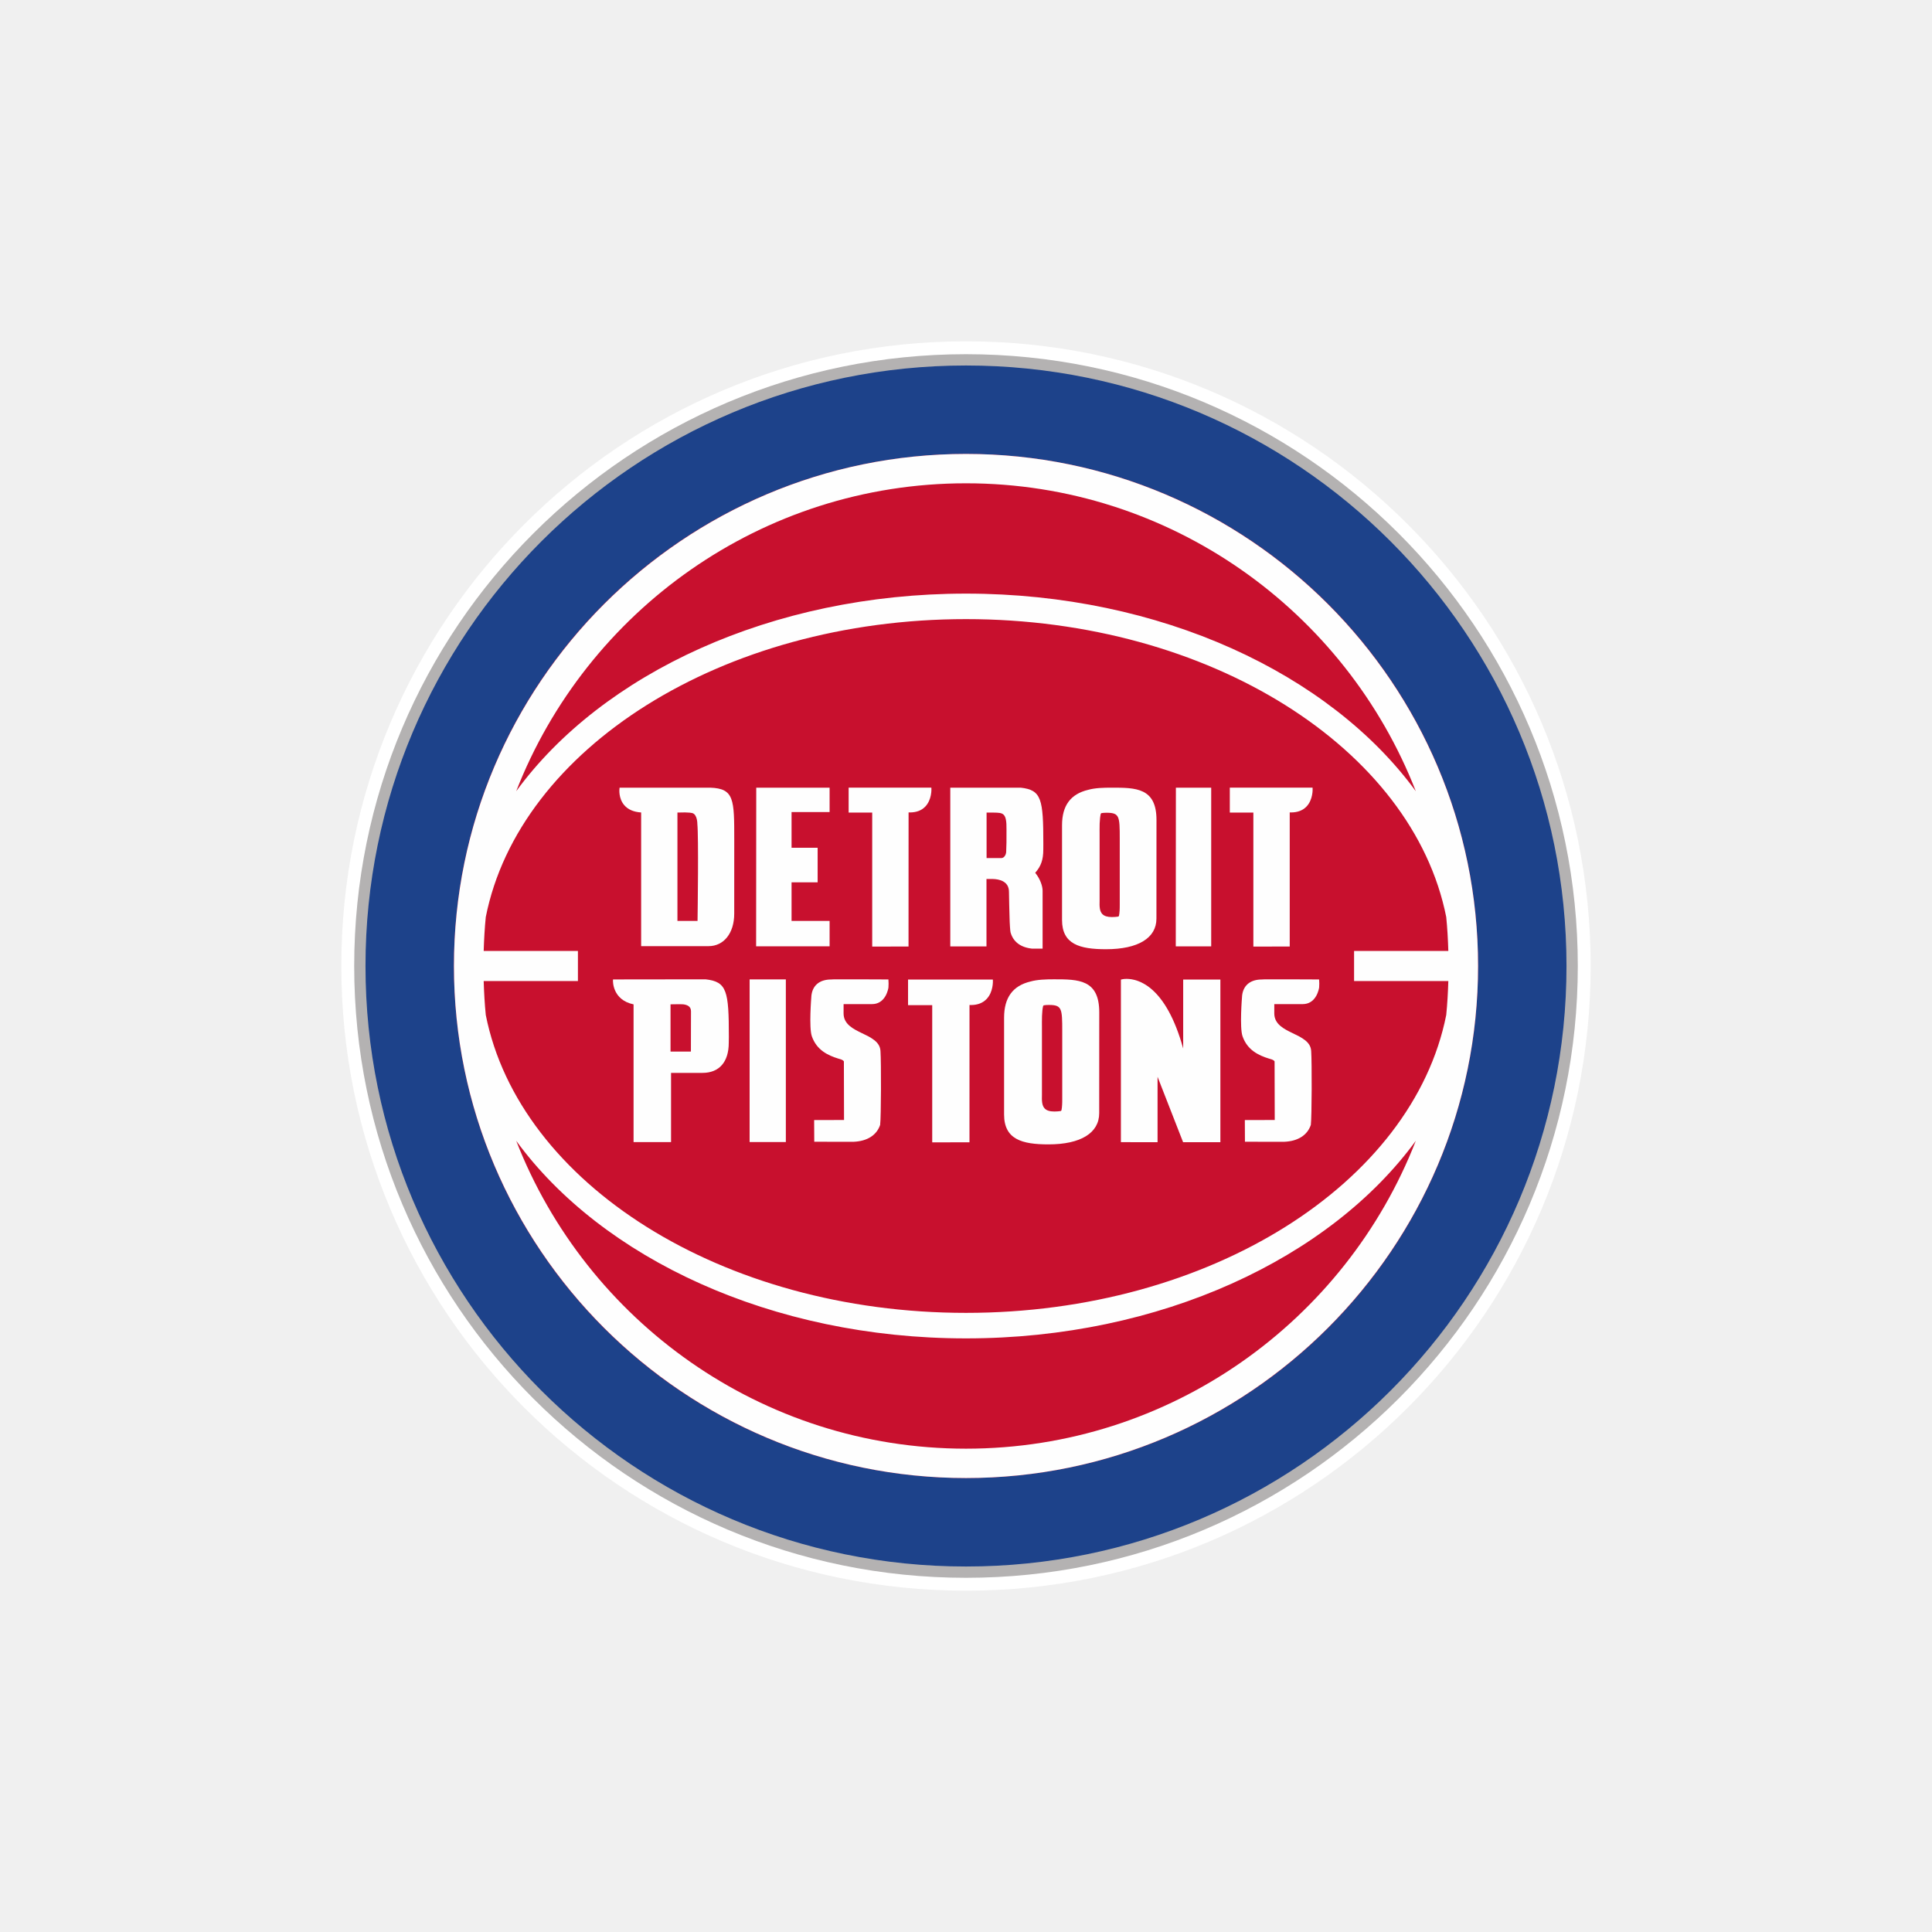
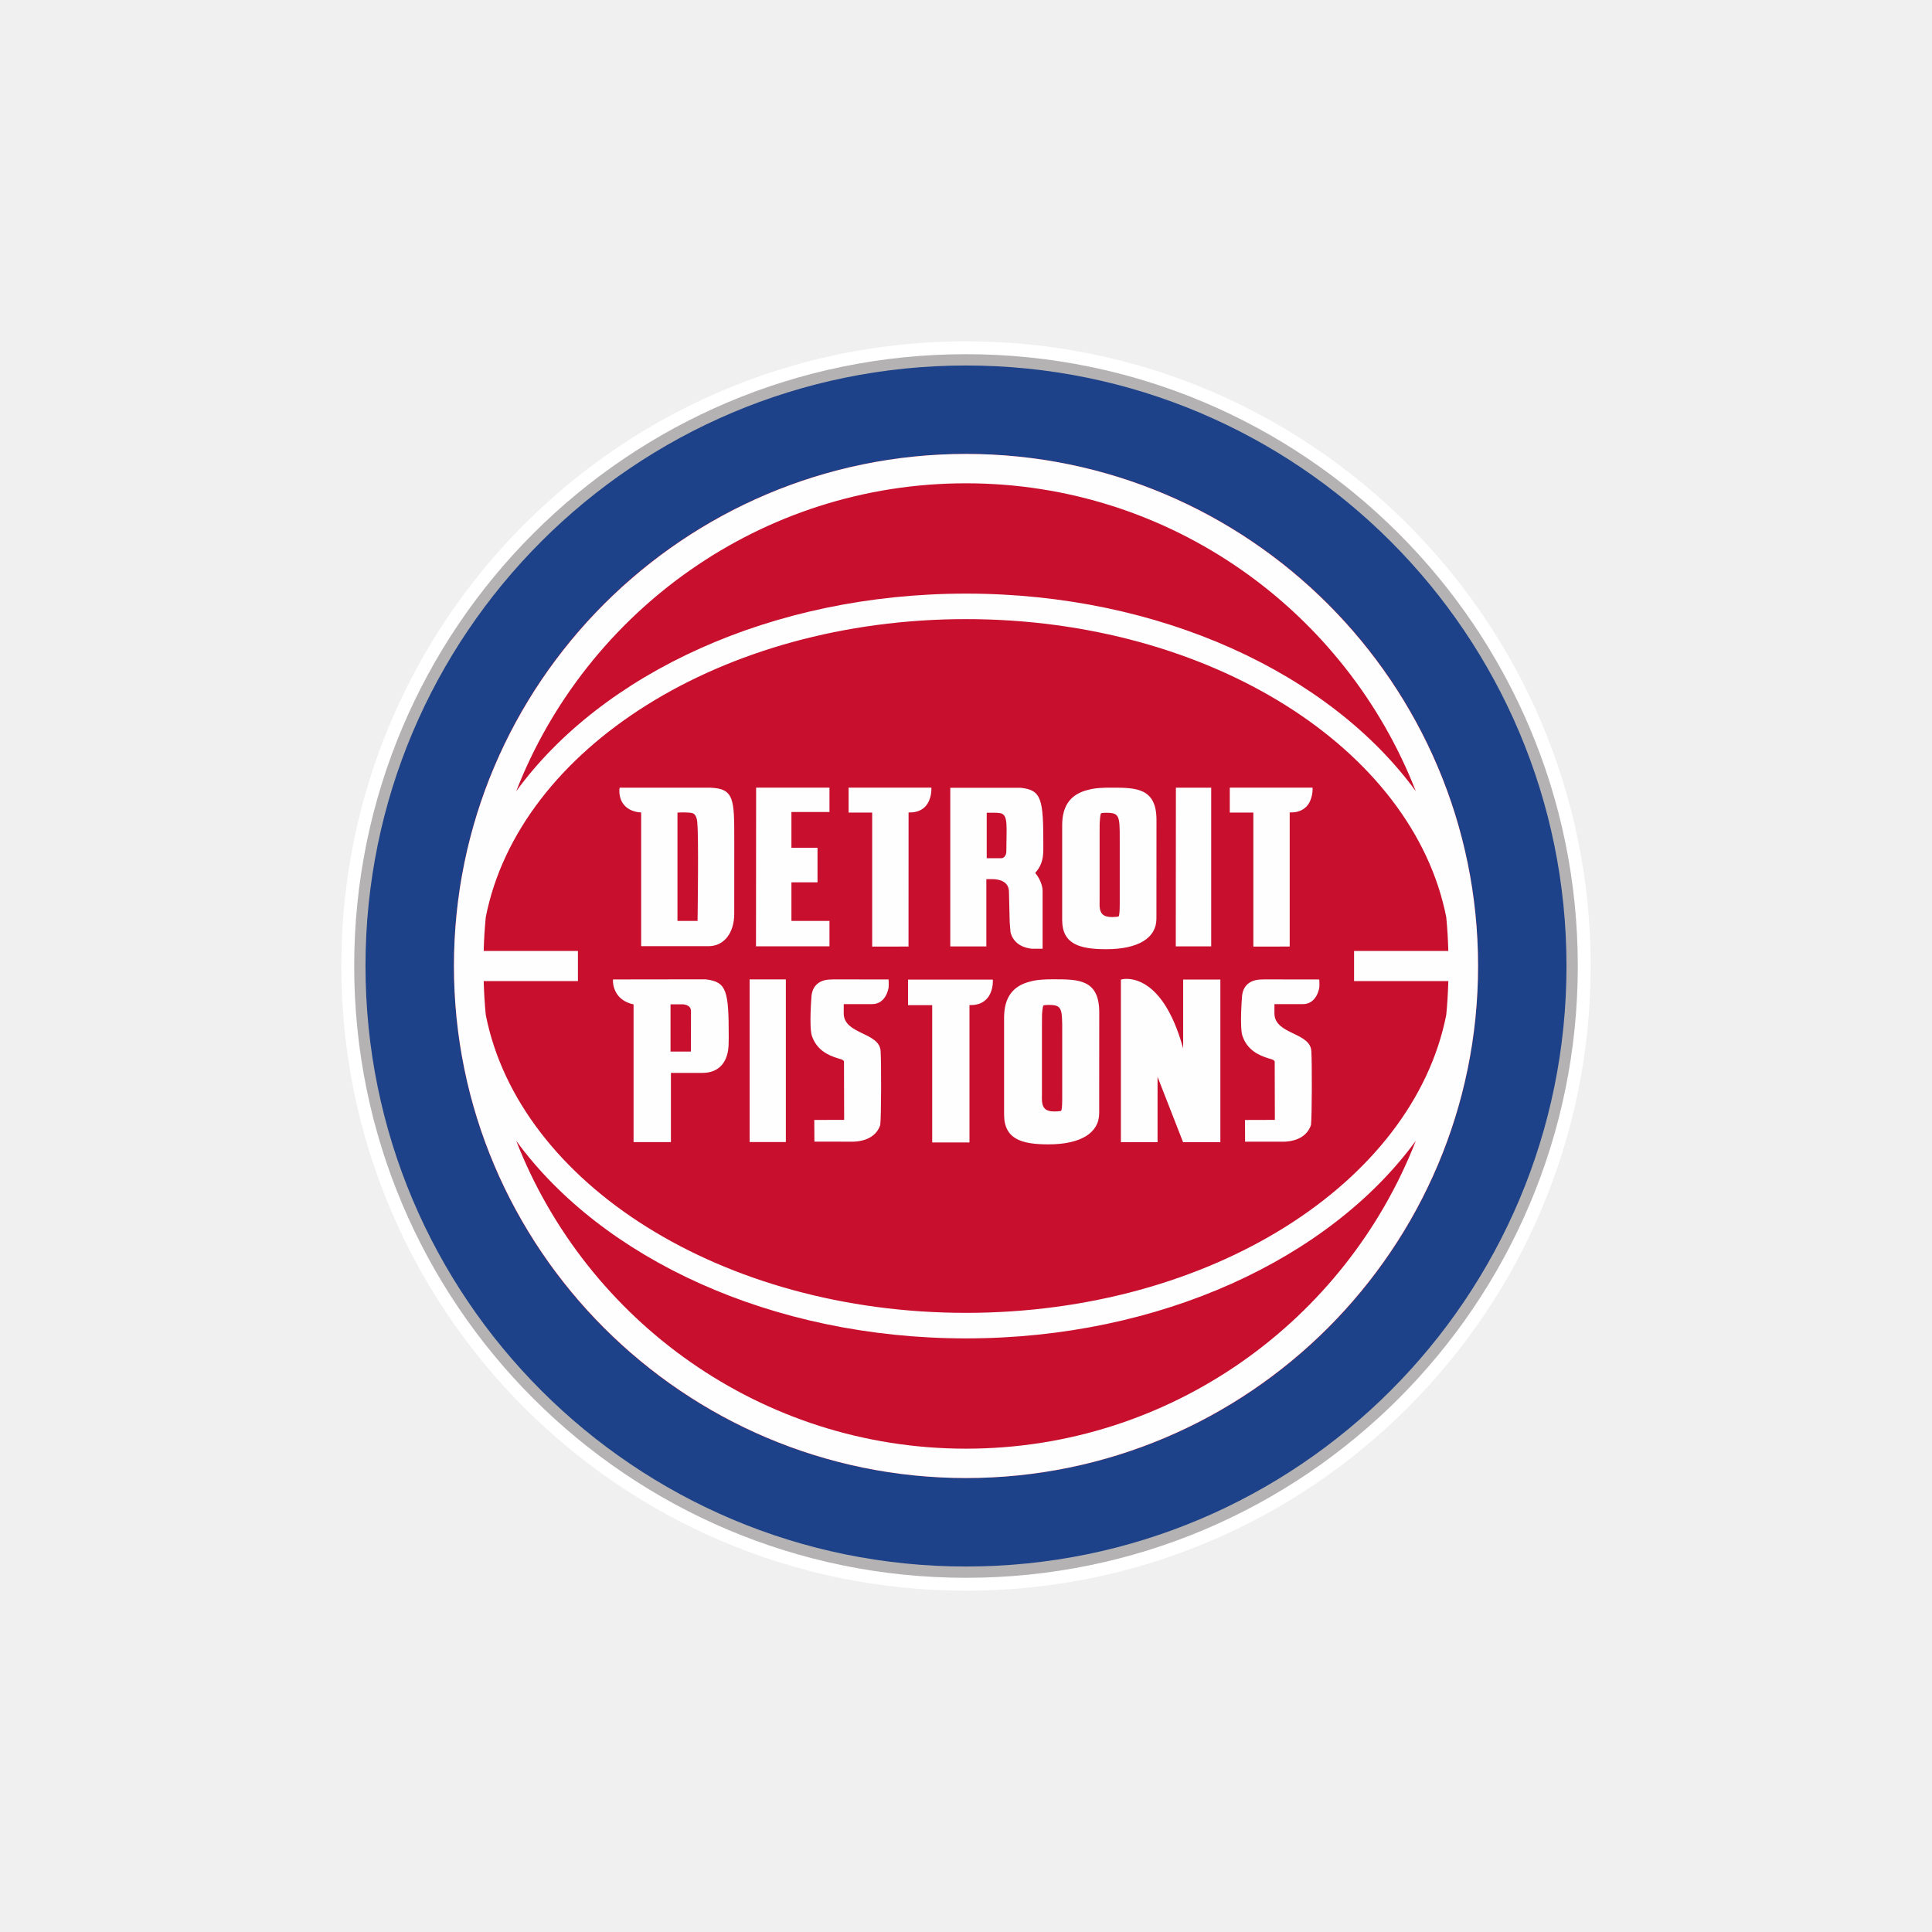
- <svg xmlns="http://www.w3.org/2000/svg" xmlns:xlink="http://www.w3.org/1999/xlink" width="150px" height="150px" viewBox="0 0 150 150" version="1.1">
+ <svg xmlns="http://www.w3.org/2000/svg" xmlns:xlink="http://www.w3.org/1999/xlink" width="150" height="150">
  <defs>
-     <polygon id="path-1" points="100 0 100 100 0 100 0 0" />
+     <path id="A" d="M100 0v100H0V0z" />
  </defs>
-   <g id="DET" stroke="none" stroke-width="1" fill="none" fill-rule="evenodd">
-     <g id="Page-1" transform="translate(25, 25)">
-       <g id="Group-3">
-         <mask id="mask-2" fill="white">
-           <use xlink:href="#path-1" />
-         </mask>
-         <g id="Clip-2" />
-         <path d="M98,50 C98,76.509 76.509,98 50,98 C23.489,98 2,76.509 2,50 C2,23.49 23.489,2 50,2 C76.509,2 98,23.49 98,50" id="Fill-1" stroke="#FFFFFF" fill="#B4B2B2" mask="url(#mask-2)" />
-       </g>
-       <path d="M96.622,50 C96.622,75.749 75.748,96.623 50,96.623 C24.25,96.623 3.377,75.749 3.377,50 C3.377,24.25 24.25,3.377 50,3.377 C75.748,3.377 96.622,24.25 96.622,50" id="Fill-4" fill="#1D428A" />
-       <path d="M50,89.755 C28.042,89.755 10.243,71.956 10.243,50 C10.243,28.042 28.042,10.244 50,10.244 C71.957,10.244 89.757,28.042 89.757,50 C89.757,71.956 71.957,89.755 50,89.755 Z" id="Fill-6" fill="#C8102E" />
-       <path d="M50,87.475 C34.121,87.475 20.527,77.544 15.078,63.572 C21.741,72.691 34.894,78.912 50,78.912 C65.107,78.912 78.259,72.691 84.923,63.572 C79.474,77.544 65.879,87.475 50,87.475 M50,12.523 C65.879,12.523 79.475,22.455 84.923,36.429 C78.259,27.31 65.108,21.088 50,21.088 C34.893,21.088 21.741,27.31 15.078,36.429 C20.526,22.455 34.121,12.523 50,12.523 M12.553,51.169 L19.87,51.169 L19.87,48.83 L12.553,48.83 C12.581,47.945 12.628,47.064 12.716,46.196 C15.309,33.142 31.036,23.068 50,23.068 C68.963,23.068 84.691,33.142 87.285,46.197 C87.373,47.065 87.421,47.945 87.448,48.83 L80.13,48.83 L80.13,51.169 L87.448,51.169 C87.421,52.055 87.373,52.935 87.285,53.804 C84.691,66.858 68.963,76.931 50,76.931 C31.036,76.931 15.309,66.859 12.716,53.804 C12.628,52.935 12.581,52.055 12.553,51.169 M50,10.243 C28.079,10.243 10.244,28.078 10.244,50 C10.244,71.921 28.079,89.755 50,89.755 C71.922,89.755 89.757,71.921 89.757,50 C89.757,28.078 71.922,10.243 50,10.243" id="Fill-8" fill="#FEFEFE" />
-       <polygon id="Fill-10" fill="#FEFEFE" points="33.2 63.669 36.013 63.669 36.013 51.038 33.201 51.038" />
-       <path d="M43.975,51.044 L43.89,51.044 C43.1,51.038 40.229,51.028 39.678,51.038 L39.535,51.047 C38.686,51.047 38.147,51.45 38.015,52.181 C37.992,52.3 37.991,52.391 37.992,52.391 C37.989,52.416 37.797,54.783 38.03,55.452 C38.407,56.538 39.284,56.941 40.091,57.191 C40.118,57.197 40.145,57.206 40.175,57.215 C40.226,57.227 40.28,57.242 40.331,57.264 C40.42,57.3 40.482,57.347 40.519,57.407 L40.531,61.956 L38.21,61.962 L38.219,63.645 L41.271,63.648 L41.273,63.648 C42.333,63.602 43.063,63.139 43.334,62.337 C43.411,61.721 43.421,57.486 43.36,56.602 C43.341,56.267 43.188,55.999 42.88,55.757 C42.76,55.663 42.612,55.568 42.423,55.462 C42.256,55.376 42.076,55.286 41.902,55.206 C41.243,54.885 40.495,54.519 40.495,53.678 L40.497,52.959 L42.705,52.959 C43.158,52.959 43.519,52.736 43.754,52.319 C43.932,51.998 43.98,51.678 43.979,51.66 C43.998,51.452 43.988,51.258 43.98,51.13 L43.975,51.044 Z" id="Fill-12" fill="#FEFEFE" />
-       <path d="M55.901,53.881 C55.914,53.548 55.942,53.298 55.988,53.101 L56.038,53.052 C56.164,53.032 56.286,53.024 56.435,53.024 L56.492,53.025 C57.445,53.036 57.472,53.322 57.472,55.047 L57.472,60.321 C57.472,60.479 57.472,60.627 57.462,60.783 C57.455,60.934 57.438,61.077 57.41,61.21 L57.359,61.26 C57.192,61.284 57.031,61.297 56.857,61.297 C56.507,61.297 56.264,61.221 56.113,61.066 C55.889,60.835 55.882,60.449 55.896,60.004 L55.896,54.678 C55.896,54.678 55.891,54.086 55.901,53.881 M56.828,51.033 C56.195,51.033 55.535,51.054 55.004,51.204 C53.627,51.536 52.957,52.456 52.957,54.017 L52.957,61.53 C52.957,63.455 54.334,63.85 56.401,63.85 C58.906,63.85 60.342,62.965 60.342,61.424 L60.346,53.593 C60.346,51.033 58.715,51.033 56.828,51.033" id="Fill-14" fill="#FEFEFE" />
-       <path d="M66.862,56.406 C65.519,51.543 63.364,51 62.471,51 C62.239,51 62.099,51.037 62.094,51.039 L62.027,51.057 L62.026,63.677 L64.873,63.681 L64.873,58.604 L66.856,63.681 L69.75,63.681 L69.75,51.051 L66.862,51.051 L66.862,56.406 Z" id="Fill-16" fill="#FEFEFE" />
-       <path d="M28.642,56.642 L27.06,56.644 L27.06,52.976 C27.06,52.976 27.92,52.959 28.048,52.976 C28.36,53.016 28.649,53.137 28.649,53.512 C28.649,53.634 28.642,56.642 28.642,56.642 M29.778,51.034 L22.682,51.043 L22.595,51.044 L22.591,51.13 C22.59,51.145 22.53,52.633 24.19,52.979 L24.19,63.672 L27.1,63.672 L27.1,58.298 L29.548,58.298 C30.84,58.298 31.581,57.448 31.581,55.966 L31.588,55.514 C31.588,51.936 31.443,51.219 29.778,51.034" id="Fill-18" fill="#FEFEFE" />
-       <path d="M52.083,51.054 L45.501,51.054 L45.501,53.04 L47.377,53.04 L47.377,63.691 L50.27,63.689 L50.272,53.028 C50.308,53.03 50.343,53.031 50.377,53.031 C50.894,53.031 51.306,52.873 51.601,52.561 C52.126,52.009 52.089,51.176 52.088,51.14 L52.083,51.054 Z" id="Fill-20" fill="#FEFEFE" />
-       <path d="M77.414,51.044 L77.329,51.044 C76.538,51.038 73.668,51.028 73.116,51.038 L72.974,51.047 C72.125,51.047 71.586,51.45 71.454,52.181 C71.431,52.3 71.431,52.391 71.431,52.391 C71.428,52.416 71.235,54.783 71.469,55.452 C71.846,56.538 72.723,56.941 73.529,57.191 C73.557,57.197 73.584,57.206 73.613,57.215 C73.665,57.227 73.718,57.242 73.769,57.264 C73.858,57.3 73.921,57.347 73.958,57.407 L73.97,61.956 L71.649,61.962 L71.657,63.645 L74.71,63.648 L74.713,63.648 C75.771,63.602 76.502,63.139 76.773,62.337 C76.85,61.721 76.86,57.486 76.8,56.602 C76.779,56.267 76.627,55.999 76.318,55.757 C76.198,55.663 76.051,55.568 75.862,55.462 C75.694,55.376 75.515,55.286 75.342,55.206 C74.681,54.885 73.935,54.519 73.935,53.678 L73.936,52.959 L76.143,52.959 C76.597,52.959 76.958,52.736 77.192,52.319 C77.37,51.998 77.419,51.678 77.418,51.66 C77.437,51.452 77.428,51.258 77.419,51.13 L77.414,51.044 Z" id="Fill-22" fill="#FEFEFE" />
-       <path d="M51.598,38.09 L52.077,38.089 L52.153,38.09 C52.889,38.102 53.163,38.106 53.144,39.402 C53.146,40.436 53.144,40.501 53.123,41.011 L53.121,41.108 C53.123,41.257 53.06,41.421 52.965,41.519 C52.898,41.587 52.819,41.621 52.73,41.621 L51.598,41.621 L51.598,38.09 Z M51.59,43.245 L52.078,43.245 C52.548,43.255 53.336,43.399 53.336,44.243 C53.336,44.646 53.372,45.909 53.386,46.383 L53.392,46.573 C53.395,46.643 53.426,47.261 53.456,47.378 C53.658,48.114 54.23,48.555 55.123,48.651 L55.947,48.651 L55.947,44.156 C55.947,43.77 55.737,43.23 55.434,42.844 L55.374,42.762 C55.826,42.255 56.001,41.744 56.001,40.964 L56.004,40.525 C56.004,37.033 55.865,36.334 54.244,36.154 L48.78,36.154 L48.78,48.481 L51.59,48.481 L51.59,43.245 Z" id="Fill-24" fill="#FEFEFE" />
-       <polygon id="Fill-26" fill="#FEFEFE" points="69.037 36.154 66.296 36.154 66.287 48.474 69.037 48.476" />
-       <path d="M42.718,48.492 L45.538,48.488 L45.542,38.075 C45.578,38.076 45.611,38.077 45.645,38.077 C46.151,38.077 46.554,37.923 46.843,37.618 C47.353,37.08 47.316,36.269 47.315,36.236 L47.31,36.153 L40.888,36.153 L40.888,38.088 L42.718,38.088 L42.718,48.492 Z" id="Fill-28" fill="#FEFEFE" />
-       <path d="M72.311,48.492 L75.134,48.488 L75.134,38.075 C75.169,38.076 75.205,38.077 75.238,38.077 C75.746,38.077 76.149,37.922 76.438,37.618 C76.949,37.079 76.913,36.269 76.911,36.236 L76.906,36.153 L70.482,36.153 L70.482,38.088 L72.311,38.088 L72.311,48.492 Z" id="Fill-30" fill="#FEFEFE" />
-       <polygon id="Fill-32" fill="#FEFEFE" points="39.41 46.499 36.456 46.499 36.456 43.504 38.481 43.504 38.481 40.821 36.456 40.821 36.456 38.047 39.41 38.047 39.41 36.154 33.715 36.154 33.705 48.474 39.41 48.474" />
-       <path d="M29.157,46.499 L27.596,46.499 L27.596,38.086 C28.564,38.046 28.768,38.131 28.785,38.139 C29.148,38.282 29.142,38.957 29.142,38.975 C29.244,39.949 29.169,45.724 29.157,46.499 M30.131,36.154 L23.105,36.154 L23.096,36.229 C23.09,36.259 23.006,36.967 23.462,37.506 C23.752,37.85 24.192,38.042 24.779,38.08 L24.779,48.459 L30.011,48.459 C31.203,48.459 32.005,47.445 32.005,45.937 L32.007,40.219 C32.008,37.064 32.01,36.216 30.131,36.154" id="Fill-34" fill="#FEFEFE" />
-       <path d="M60.377,38.941 C60.391,38.615 60.419,38.371 60.464,38.176 L60.515,38.13 C60.638,38.111 60.76,38.102 60.907,38.102 L60.963,38.102 C61.91,38.114 61.937,38.395 61.937,40.083 L61.937,45.243 C61.937,45.398 61.937,45.544 61.927,45.697 C61.919,45.843 61.902,45.983 61.876,46.114 L61.824,46.163 C61.659,46.188 61.499,46.2 61.326,46.2 C60.981,46.2 60.739,46.124 60.589,45.972 C60.366,45.746 60.359,45.37 60.373,44.934 L60.373,39.721 C60.373,39.721 60.368,39.142 60.377,38.941 M61.298,36.154 C60.67,36.154 60.015,36.173 59.487,36.322 C58.12,36.647 57.456,37.547 57.456,39.074 L57.456,46.428 C57.456,48.312 58.823,48.697 60.874,48.697 C63.359,48.697 64.785,47.831 64.785,46.324 L64.789,38.658 C64.789,36.154 63.171,36.154 61.298,36.154" id="Fill-36" fill="#FEFEFE" />
+   <g transform="translate(25 25)" fill-rule="evenodd">
+     <mask id="B" fill="#fff">
+       <use xlink:href="#A" />
+     </mask>
+     <path d="M98 50c0 26.51-21.49 48-48 48S2 76.51 2 50 23.49 2 50 2s48 21.5 48 48" stroke="#fff" fill="#b4b2b2" mask="url(#B)" />
+     <path d="M96.622 50c0 25.75-20.874 46.623-46.622 46.623S3.377 75.75 3.377 50 24.25 3.377 50 3.377 96.622 24.25 96.622 50" fill="#1d428a" />
+     <path d="M50 89.755c-21.958 0-39.757-17.8-39.757-39.755S28.042 10.244 50 10.244 89.757 28.042 89.757 50 71.957 89.755 50 89.755z" fill="#c8102e" />
+     <g fill="#fefefe">
+       <path d="M50 87.475c-15.88 0-29.473-9.93-34.922-23.903C21.74 72.7 34.894 78.912 50 78.912s28.26-6.22 34.923-15.34C79.474 77.544 65.88 87.475 50 87.475m0-74.952c15.88 0 29.475 9.932 34.923 23.906C78.26 27.3 65.108 21.088 50 21.088S21.74 27.3 15.078 36.43C20.526 22.455 34.12 12.523 50 12.523M12.553 51.17h7.317v-2.34h-7.317a38.11 38.11 0 0 1 .163-2.634C15.3 33.142 31.036 23.068 50 23.068s34.7 10.074 37.285 23.13c.088.868.136 1.748.163 2.633H80.13v2.34h7.318c-.027.886-.075 1.766-.163 2.635C84.7 66.858 68.963 76.93 50 76.93S15.3 66.86 12.716 53.804c-.088-.87-.135-1.75-.163-2.635M50 10.243c-21.92 0-39.756 17.835-39.756 39.757S28.08 89.755 50 89.755 89.757 71.92 89.757 50 71.922 10.243 50 10.243M33.2 63.67h2.813V51.04H33.2z" />
+       <path d="M43.975 51.045H43.9l-4.212-.006-.143.008c-.85 0-1.388.403-1.52 1.134a1.06 1.06 0 0 0-.023.2c-.003.026-.195 2.393.038 3.06.377 1.087 1.254 1.5 2.06 1.74l.084.024a1.04 1.04 0 0 1 .156.049c.1.036.15.084.188.144l.012 4.548-2.32.007.01 1.683 3.054.003c1.06-.046 1.8-.5 2.06-1.3.077-.617.087-4.852.026-5.736-.02-.334-.172-.602-.48-.845a3.59 3.59 0 0 0-.457-.294l-.52-.256c-.66-.322-1.407-.688-1.407-1.53l.002-.72h2.208c.453 0 .814-.222 1.05-.64.178-.32.226-.64.225-.658a3.46 3.46 0 0 0 .001-.531l-.005-.085zM55.9 53.88a4.23 4.23 0 0 1 .087-.78l.05-.05a2.45 2.45 0 0 1 .397-.028l.057.001c.953.01.98.297.98 2.022v5.274l-.01.462a2.68 2.68 0 0 1-.052.427l-.05.05a3.46 3.46 0 0 1-.502.037c-.35 0-.593-.076-.744-.23-.224-.23-.23-.617-.217-1.062v-5.326l.005-.797m.927-2.848c-.633 0-1.293.02-1.824.17-1.377.332-2.047 1.252-2.047 2.813v7.513c0 1.925 1.377 2.32 3.444 2.32 2.505 0 3.94-.885 3.94-2.426l.004-7.83c0-2.56-1.63-2.56-3.518-2.56m10.035 5.374C65.52 51.543 63.364 51 62.47 51a1.52 1.52 0 0 0-.377.039l-.067.018-.001 12.62 2.847.004v-5.077l1.983 5.077h2.894V51.05H66.86v5.355zm-38.22.236l-1.582.002v-3.668h.988c.312.04.6.16.6.536l-.007 3.13m1.136-5.608l-7.183.01-.004.086c-.001.015-.06 1.503 1.6 1.85v10.693h2.9V58.3h2.448c1.292 0 2.033-.85 2.033-2.332l.007-.452c0-3.578-.145-4.295-1.8-4.48m22.305.02H45.5v1.986h1.876V63.7h2.893V53.03l.105.003c.517 0 .93-.158 1.224-.47.525-.552.488-1.385.487-1.42l-.005-.086zm25.33-.01h-.085l-4.213-.006-.142.008c-.85 0-1.388.403-1.52 1.134-.023.12-.023.2-.023.2-.003.026-.196 2.393.038 3.06.377 1.087 1.254 1.5 2.06 1.74l.084.024a.91.91 0 0 1 .156.05c.1.036.152.084.2.144l.012 4.548-2.32.007.008 1.683 3.056.003c1.058-.046 1.8-.5 2.06-1.3.077-.617.087-4.852.027-5.736-.02-.334-.173-.602-.482-.845a3.57 3.57 0 0 0-.456-.294l-.52-.256c-.66-.322-1.407-.688-1.407-1.53l.001-.72h2.207c.454 0 .815-.222 1.05-.64.178-.32.227-.64.226-.658.02-.2.01-.403.001-.53l-.005-.085zM51.598 38.1h.48.076c.736.012 1 .016 1 1.312l-.023 1.706a.6.6 0 0 1-.156.41.32.32 0 0 1-.235.102h-1.132V38.1zm-.008 5.155h.488c.47.01 1.258.154 1.258.998l.056 2.33.064.805c.202.736.774 1.177 1.667 1.273h.824v-4.495c0-.386-.2-.926-.513-1.312l-.06-.082c.452-.507.627-1.018.627-1.798l.003-.44c0-3.492-.14-4.2-1.76-4.37H48.78V48.48h2.8v-5.236zm17.447-7.1h-2.74l-.01 12.32 2.75.002zm-26.32 12.338l2.82-.004.004-10.413.103.002c.506 0 .9-.154 1.197-.46.5-.538.474-1.35.472-1.382l-.004-.083h-6.423v1.935h1.83V48.49zm29.592 0l2.823-.004V38.075l.104.002c.508 0 .9-.155 1.2-.46.5-.54.475-1.35.473-1.382l-.005-.083H70.48v1.935h1.83V48.49zM39.4 46.5h-2.954v-2.995h2.025V40.82h-2.025v-2.774H39.4v-1.893h-5.695l-.01 12.32H39.4zm-10.242 0h-1.56v-8.413c.967-.04 1.172.045 1.188.053.364.143.357.818.357.836.102.974.027 6.75.016 7.524m.974-10.345h-7.026l-.01.075c-.005.03-.1.738.367 1.277.3.344.73.536 1.316.574v10.38h5.232c1.193 0 1.994-1.014 1.994-2.522l.002-5.718c.002-3.155.003-4.003-1.875-4.065m30.244 2.786c.014-.326.042-.57.087-.765l.05-.047a2.38 2.38 0 0 1 .392-.027h.056c.947.012.974.293.974 1.98v5.16l-.01.453a3.11 3.11 0 0 1-.05.417l-.052.05a3.26 3.26 0 0 1-.498.037c-.345 0-.587-.075-.737-.227-.223-.226-.23-.603-.216-1.04V39.72l.004-.78m.92-2.787c-.628 0-1.283.02-1.8.167-1.367.325-2.03 1.225-2.03 2.752v7.354c0 1.884 1.367 2.27 3.418 2.27 2.485 0 3.9-.865 3.9-2.373l.004-7.665c0-2.504-1.618-2.504-3.5-2.504" />
    </g>
  </g>
</svg>
